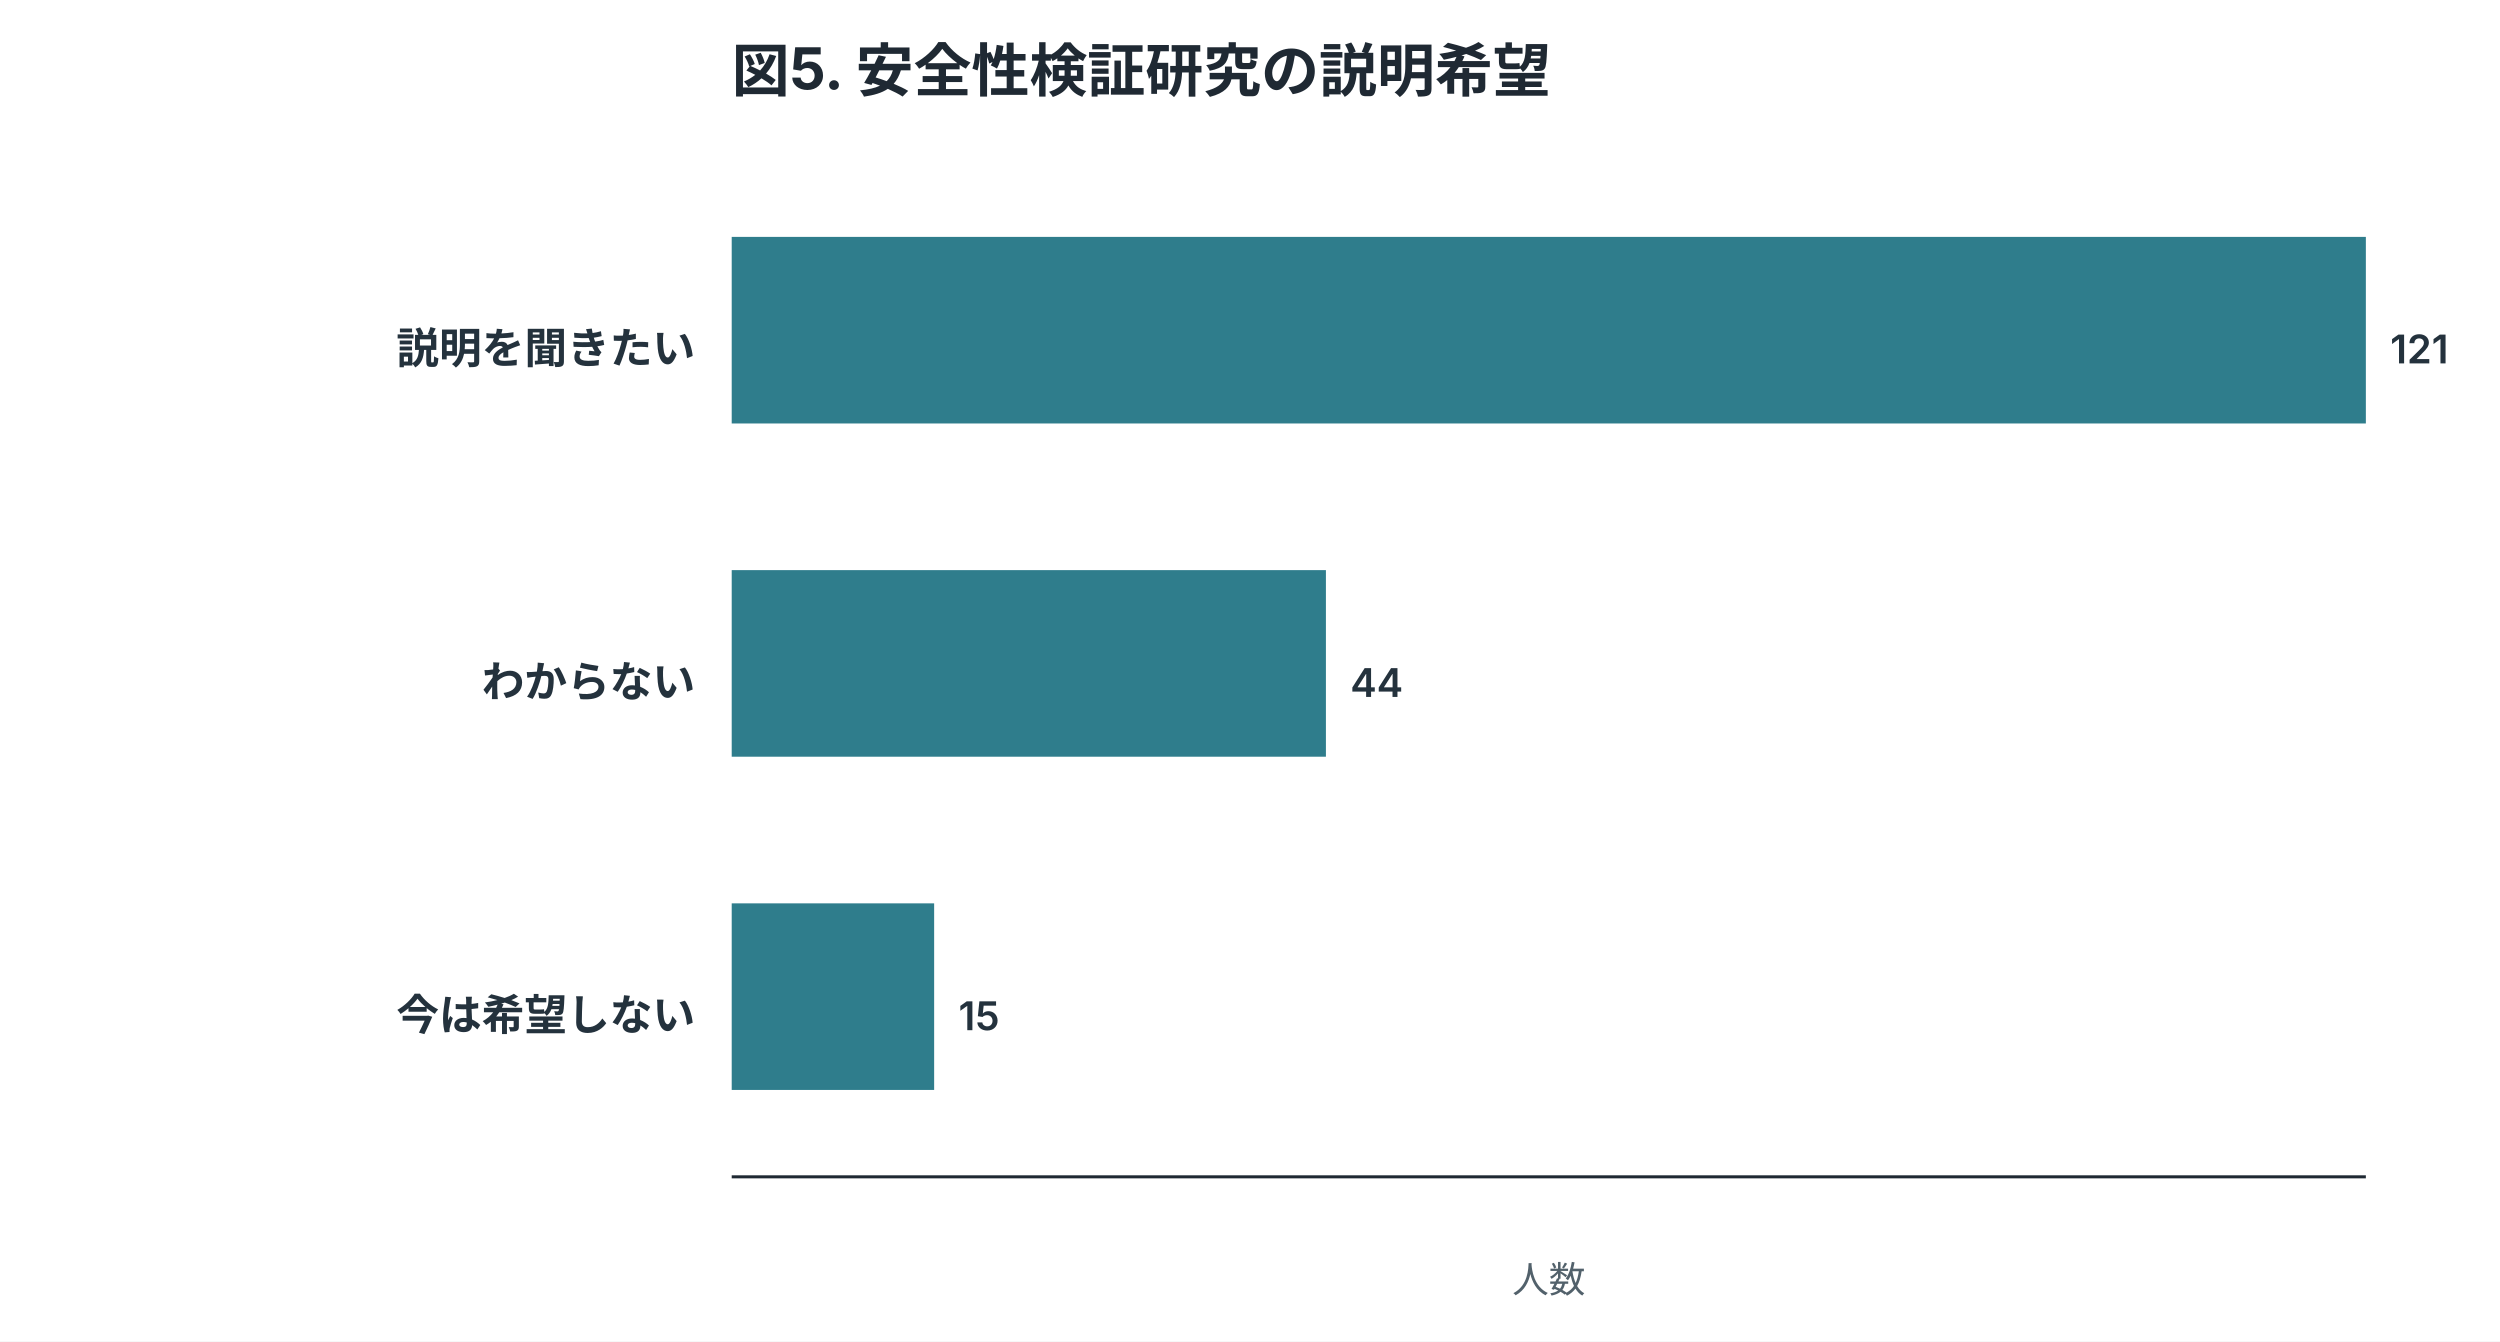
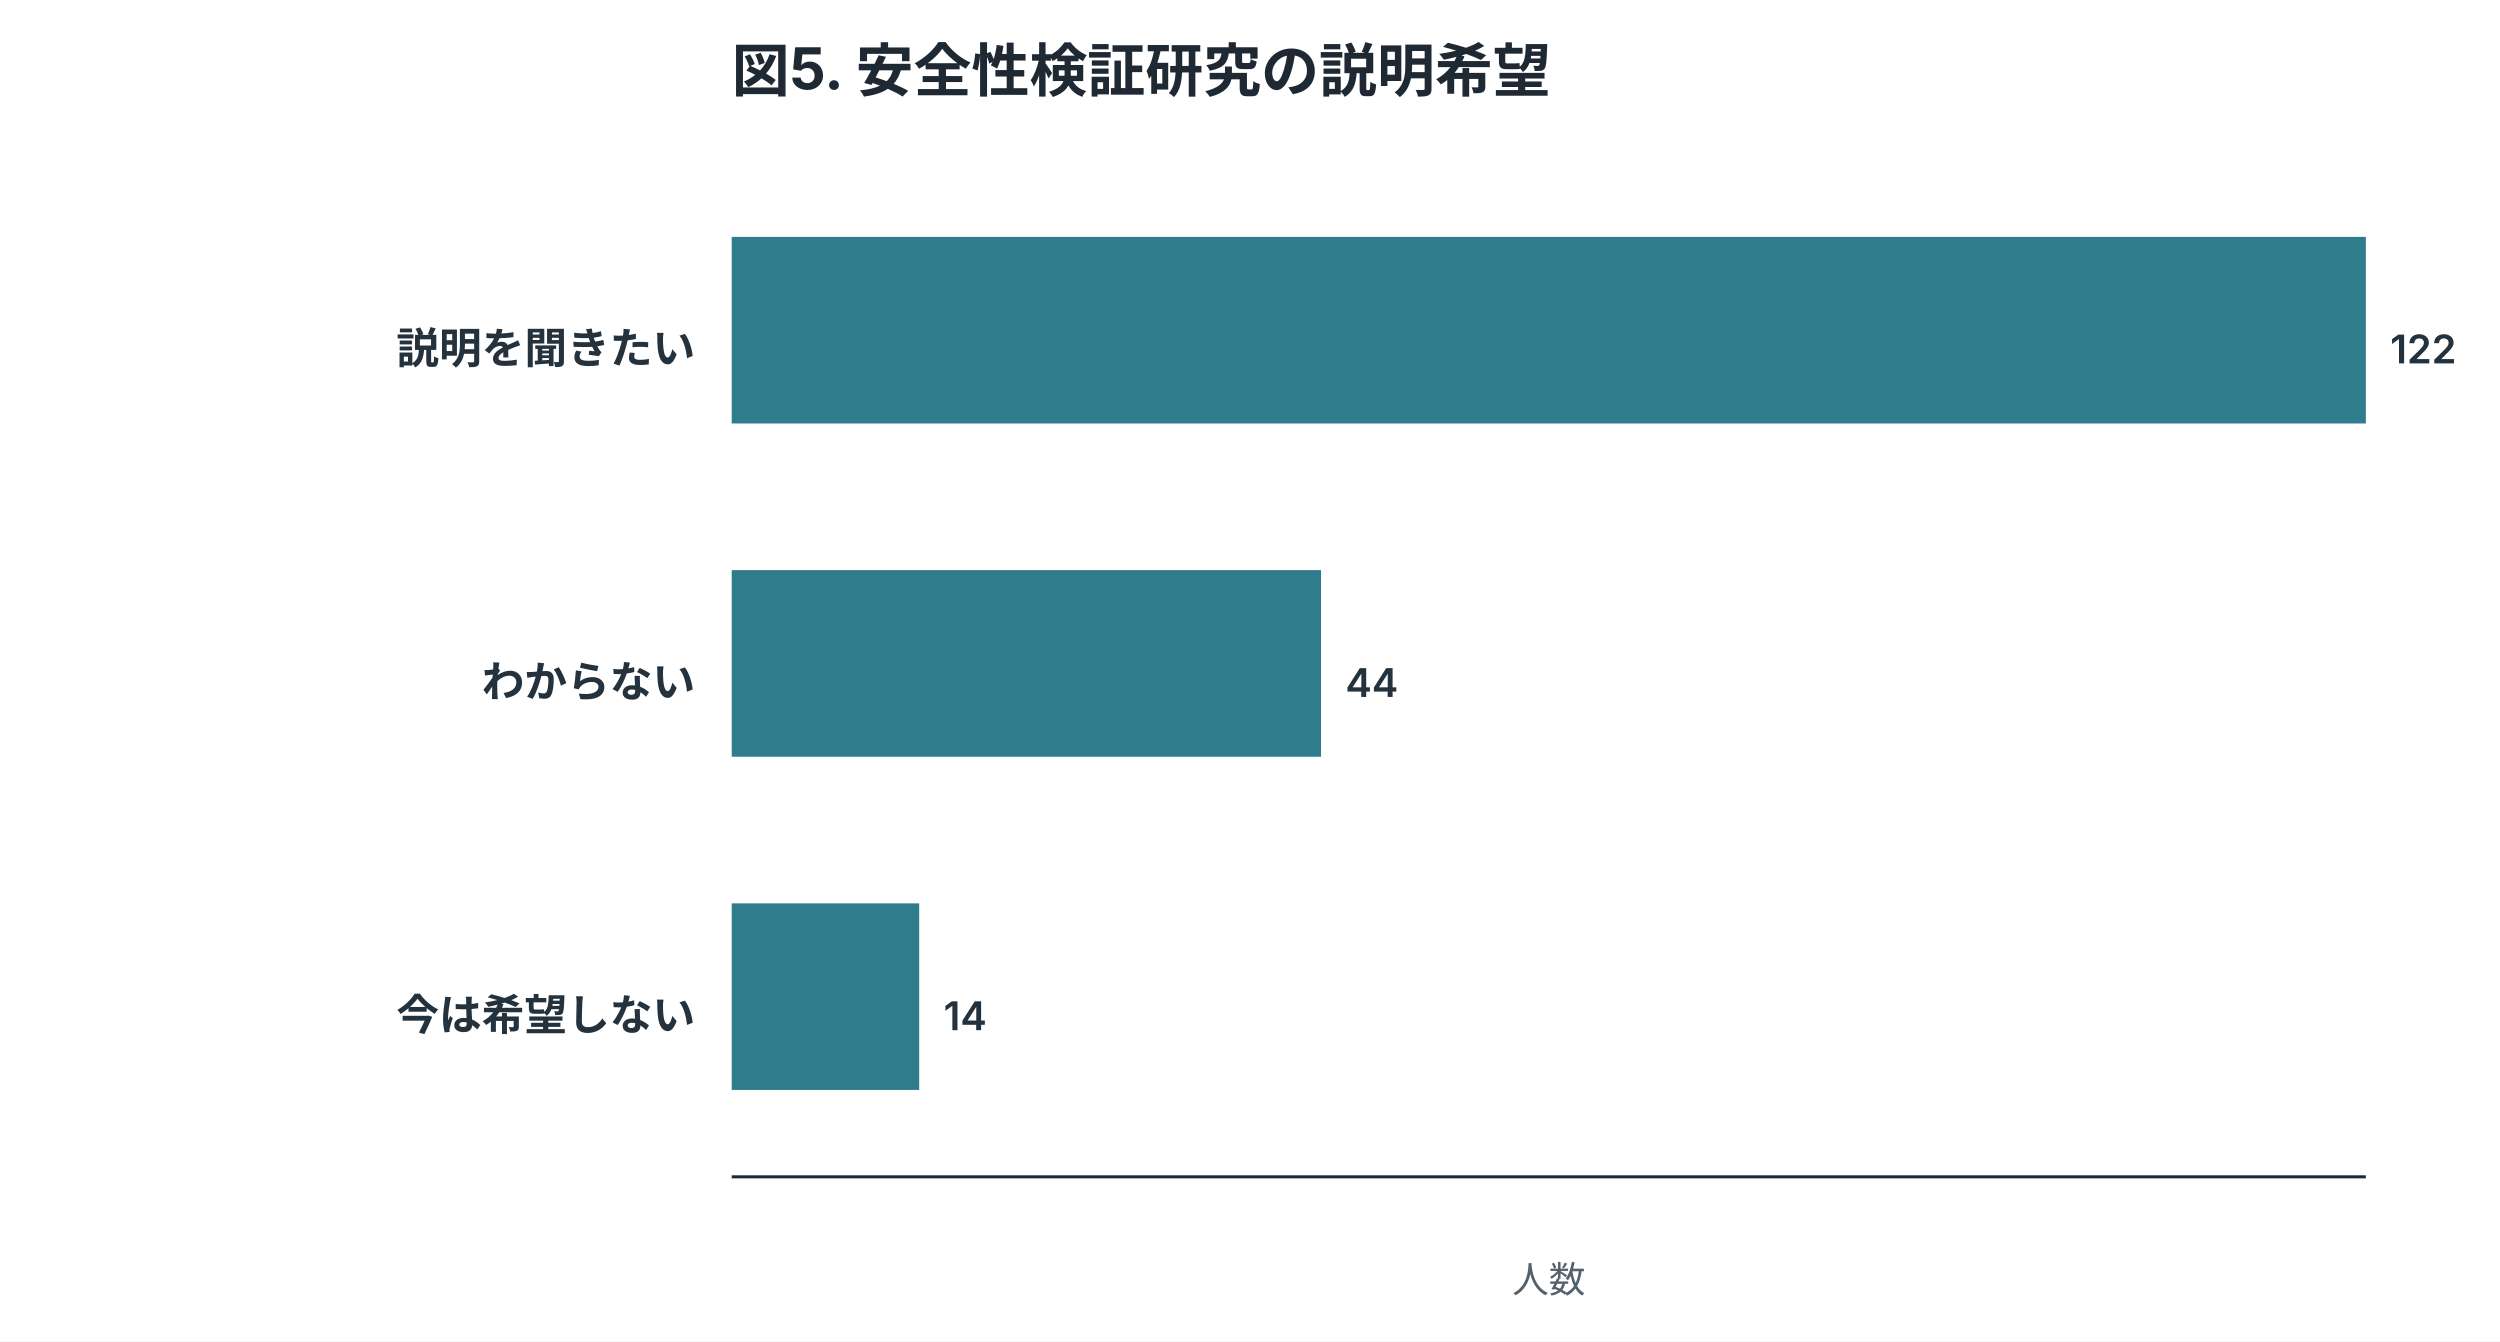
<svg xmlns="http://www.w3.org/2000/svg" width="820" height="440" viewBox="0 0 820 440" role="img">
  <style>
.title{font:700 19px -apple-system,BlinkMacSystemFont,"Segoe UI",sans-serif;fill:#1f2933}
.label{font:600 14px -apple-system,BlinkMacSystemFont,"Segoe UI",sans-serif;fill:#24323d}
.num{font:600 13px -apple-system,BlinkMacSystemFont,"Segoe UI",sans-serif;fill:#24323d}
.axis,.legend,.note{font:12px -apple-system,BlinkMacSystemFont,"Segoe UI",sans-serif;fill:#52616b}
.inside{font:700 13px -apple-system,BlinkMacSystemFont,"Segoe UI",sans-serif;fill:white}
.big{font:700 34px -apple-system,BlinkMacSystemFont,"Segoe UI",sans-serif;fill:#1f2933}
</style>
  <rect width="100%" height="100%" fill="white" />
  <text x="240" y="30" class="title">図5. 安全性検証研究の説明希望</text>
  <text x="228" y="119.2" text-anchor="end" class="label">説明を聞きたい</text>
  <rect x="240" y="77.7" width="536.0" height="61.2" fill="#2f7d8c" />
-   <text x="784.0" y="119.2" class="num">121</text>
+   <text x="784.0" y="119.2" class="num">122</text>
  <text x="228" y="228.6" text-anchor="end" class="label">わからない</text>
-   <rect x="240" y="187.0" width="194.9" height="61.2" fill="#2f7d8c" />
-   <text x="442.9" y="228.6" class="num">44</text>
+   <rect x="240" y="187.0" width="193.3" height="61.2" fill="#2f7d8c" />
+   <text x="441.3" y="228.6" class="num">44</text>
  <text x="228" y="337.9" text-anchor="end" class="label">今は希望しない</text>
-   <rect x="240" y="296.3" width="66.4" height="61.2" fill="#2f7d8c" />
-   <text x="314.4" y="337.9" class="num">15</text>
+   <rect x="240" y="296.3" width="61.5" height="61.2" fill="#2f7d8c" />
+   <text x="309.5" y="337.9" class="num">14</text>
  <line x1="240" y1="386" x2="776" y2="386" stroke="#1f2933" />
  <text x="508.0" y="424" text-anchor="middle" class="axis">人数</text>
</svg>
